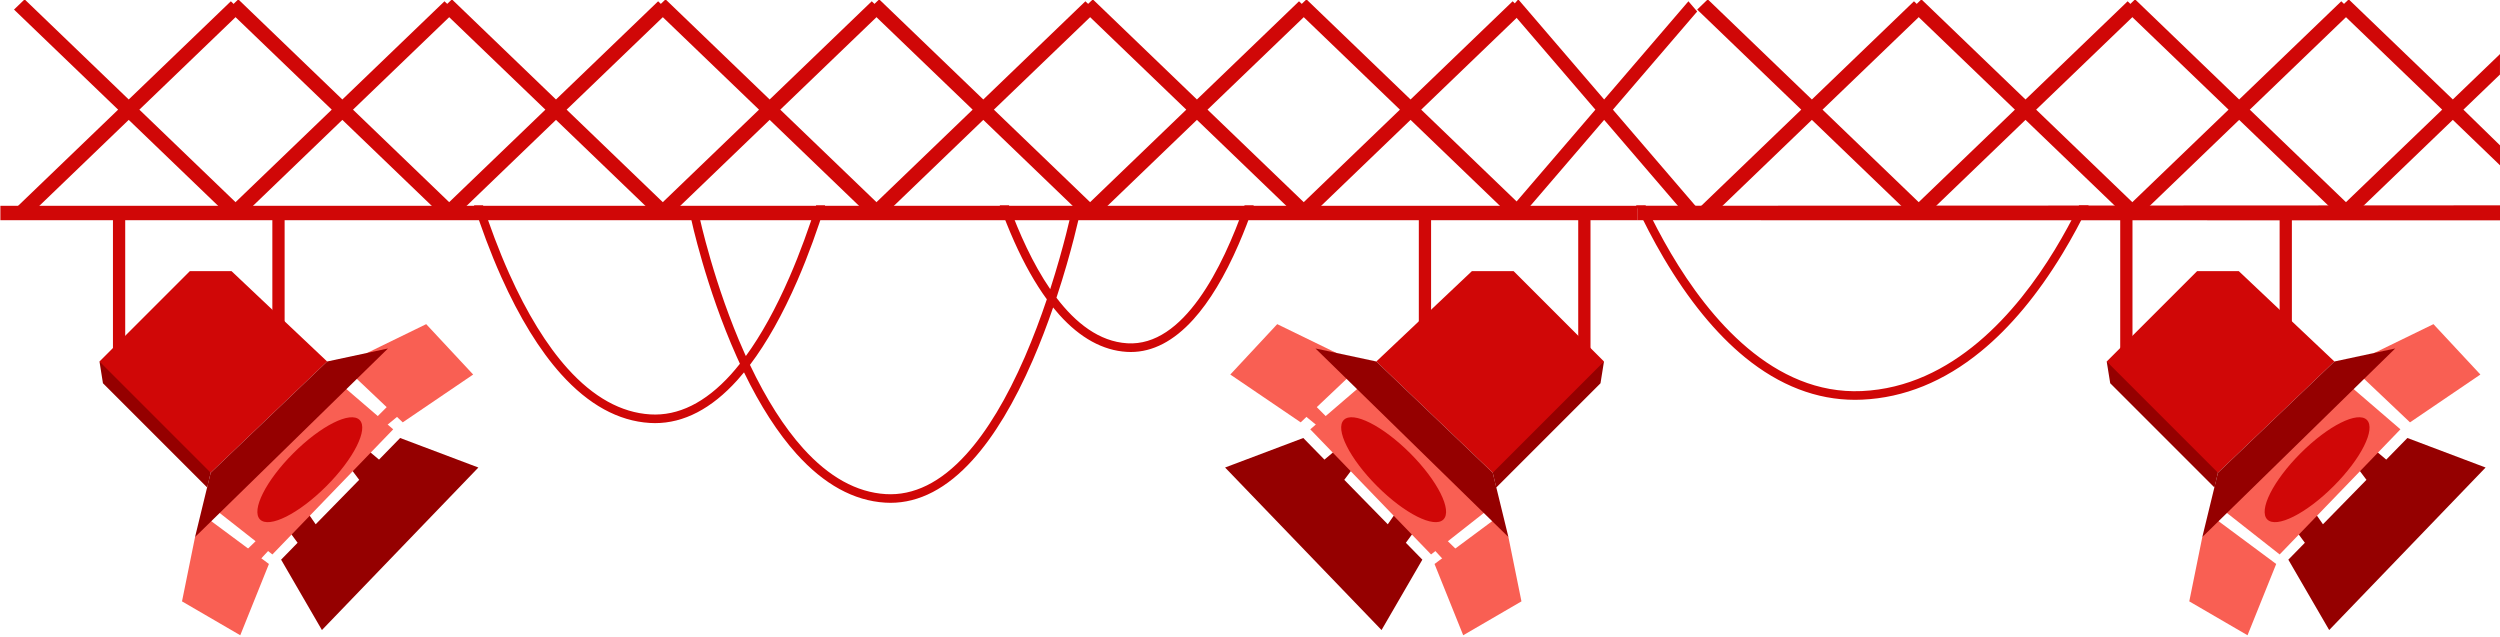
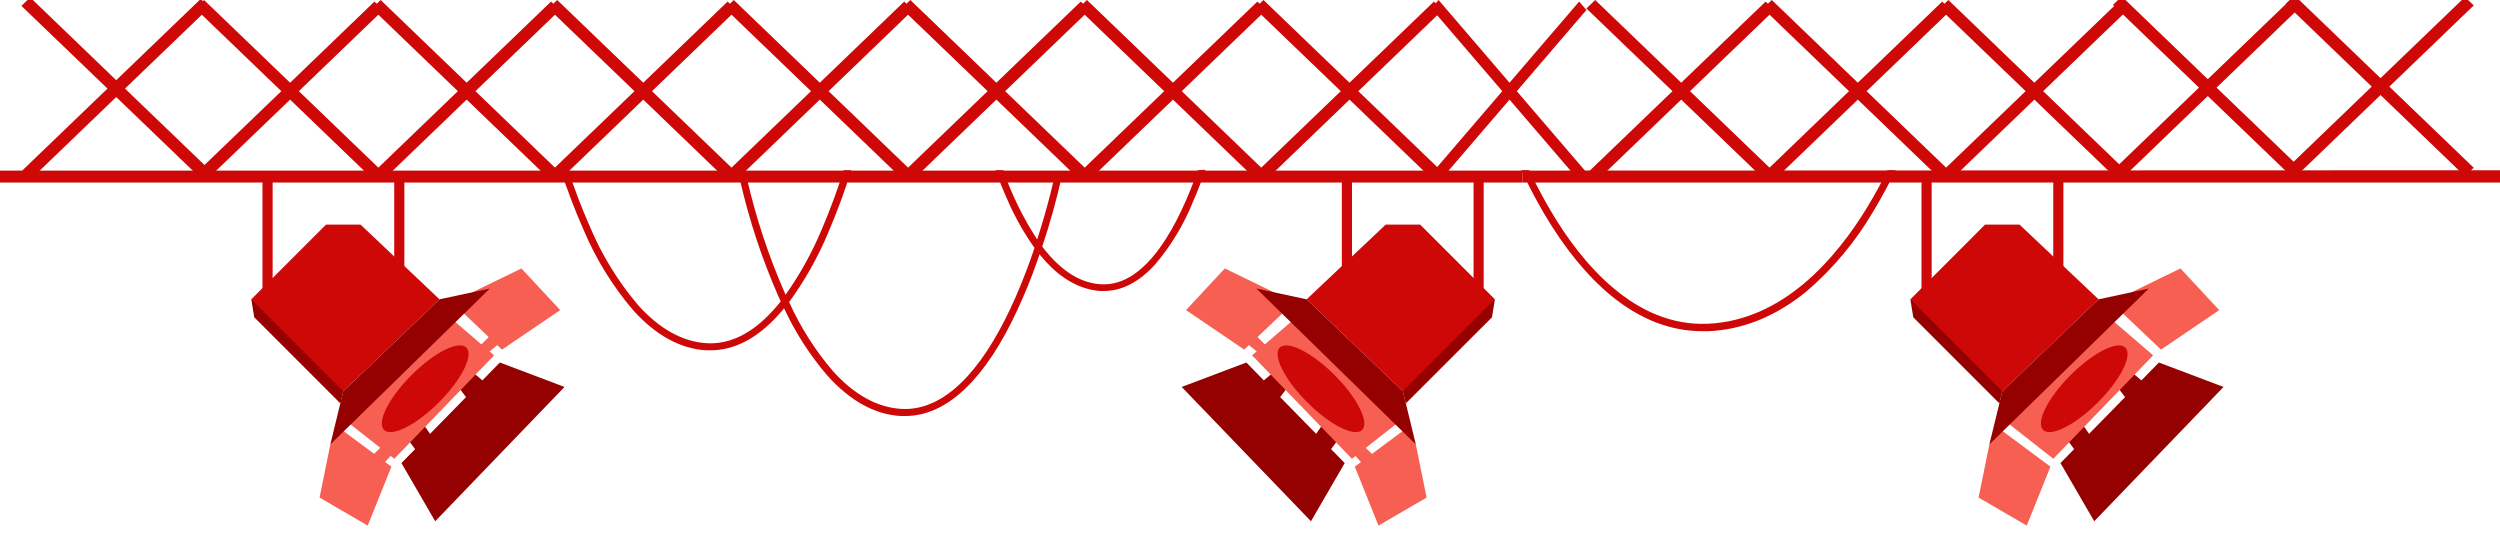
- <svg xmlns="http://www.w3.org/2000/svg" version="1.1" id="Слой_1" x="0" y="0" viewBox="0 0 585 149" xml:space="preserve">
-   <style>.st283{fill:#950000}.st303{fill:#f95f53}.st316{fill:#d00707}</style>
-   <path class="st316" d="M486.51 48.04c-1.65 3.35-3.55 6.88-5.69 10.4-8.85 14.56-23.88 32.11-45.17 33.07-20.65.93-35.67-17-44.64-32.21-2.24-3.8-4.22-7.62-5.95-11.26h-2.22c1.84 3.94 3.98 8.1 6.42 12.25 5.86 9.94 12.28 17.79 19.08 23.34 8.09 6.6 16.75 9.93 25.75 9.93.55 0 1.1-.01 1.65-.04 9.82-.44 19.18-4.24 27.8-11.3 6.85-5.6 13.25-13.27 19.02-22.77 2.36-3.88 4.42-7.75 6.19-11.41h-2.24zm-195.28 0c-5.13 14.6-14.27 33.1-27.45 32.29-6.55-.4-12.06-4.73-16.57-10.66 3.63-10.97 5.45-19.58 5.47-19.7l-1.97-.41c-.02.12-1.68 7.92-4.96 18.1-4.11-5.99-7.31-13.22-9.65-19.61h-2.16c.97 2.72 2.1 5.59 3.39 8.47 2.36 5.28 4.92 9.81 7.63 13.52-1.44 4.28-3.16 8.89-5.14 13.47-4.23 9.73-8.84 17.39-13.71 22.78-5.96 6.59-12.31 9.73-18.86 9.33-6.8-.41-13.31-4.02-19.34-10.73-4.42-4.91-8.59-11.47-12.42-19.51 3.92-5.17 7.64-11.79 11.1-19.74 2.64-6.08 4.8-12.22 6.49-17.59h-2.11c-1.64 5.17-3.72 11.02-6.24 16.81-3.2 7.36-6.62 13.54-10.2 18.45-.1-.22-.2-.43-.3-.65-7.13-15.92-10.54-31.84-10.58-32l-1.96.42c.03.16 3.48 16.26 10.69 32.37.25.56.51 1.12.76 1.67-.7.89-1.41 1.73-2.12 2.52-5.96 6.59-12.31 9.73-18.86 9.33-6.8-.41-13.31-4.02-19.34-10.73-4.91-5.45-9.51-12.93-13.68-22.24-2.48-5.54-4.51-11.08-6.11-15.96h-2.11c1.64 5.08 3.76 10.91 6.37 16.75 4.25 9.5 8.97 17.17 14.02 22.78 6.41 7.12 13.38 10.95 20.73 11.4.42.03.83.04 1.24.04 6.75 0 13.22-3.37 19.24-10.04.53-.59 1.06-1.2 1.58-1.84 3.79 7.81 7.92 14.22 12.3 19.09 6.41 7.12 13.38 10.95 20.73 11.4.42.03.83.04 1.24.04 6.75 0 13.22-3.37 19.24-10.04 5.02-5.55 9.75-13.4 14.06-23.34 1.81-4.17 3.4-8.37 4.76-12.33.49.6.98 1.18 1.48 1.74 4.86 5.4 10.15 8.31 15.74 8.65.32.02.63.03.95.03 5.14 0 10.06-2.56 14.64-7.62 3.79-4.19 7.36-10.11 10.61-17.6a125.1 125.1 0 003.52-9.1h-2.14zM305.71-.15l24.36 23.43L353.96.3l2.49 2.39-23.89 22.97 23.89 22.98-2.49 2.39-23.89-22.98-24.13 23.2-2.48-2.39 24.12-23.2-24.35-23.42z" />
-   <path class="st316" d="M355.27-.15l20.1 23.43L395.09.3l2.05 2.39-19.72 22.97 19.72 22.98-2.05 2.39-19.72-22.98-19.91 23.2-2.05-2.39 19.91-23.2-20.1-23.42zm-99.55 0l24.36 23.43L303.97.3l2.49 2.39-23.9 22.97 23.9 22.98-2.49 2.39-23.89-22.98-24.13 23.2-2.48-2.39 24.12-23.2-24.35-23.42z" />
-   <path class="st316" d="M205.73-.15l24.36 23.43L253.98.3l2.49 2.39-23.9 22.97 23.9 22.98-2.49 2.39-23.89-22.98-24.13 23.2-2.48-2.39 24.12-23.2-24.36-23.42z" />
-   <path class="st316" d="M155.74-.15l24.36 23.43L203.99.3l2.49 2.39-23.9 22.97 23.9 22.98-2.49 2.39-23.89-22.98-24.13 23.2-2.49-2.39 24.13-23.2-24.36-23.42z" />
-   <path class="st316" d="M105.75-.15l24.35 23.43L154 .3l2.48 2.39-23.89 22.97 23.89 22.98-2.48 2.39-23.9-22.98-24.12 23.2-2.49-2.39 24.13-23.2-24.36-23.42z" />
-   <path class="st316" d="M55.76-.15l24.35 23.43L104.01.3l2.48 2.39L82.6 25.66l23.89 22.98-2.48 2.39-23.9-22.98-24.12 23.2-2.49-2.39 24.13-23.2L53.27 2.24z" />
-   <path class="st316" d="M5.76-.15l24.36 23.43L54.02.3l2.48 2.39-23.89 22.97L56.5 48.64l-2.48 2.39-23.9-22.98L6 51.25l-2.49-2.39 24.13-23.2L3.28 2.24z" />
-   <path class="st316" d="M.09 48.15h383.02v3.38H.09zM585 34.01c-2.85-2.78-5.71-5.56-8.56-8.35l8.55-8.22c0-1.6.01-3.19.01-4.79l-11.04 10.62L549.6-.15l-2.49 2.39 24.36 23.42-24.13 23.2 2.49 2.39 24.13-23.2c3.68 3.55 7.36 7.09 11.05 10.64-.01-1.56-.01-3.12-.01-4.68z" />
-   <path class="st316" d="M499.61-.15l24.35 23.43L547.86.3l2.48 2.39-23.89 22.97 23.89 22.98-2.48 2.39-23.9-22.98-24.12 23.2-2.49-2.39 24.13-23.2-24.36-23.42z" />
-   <path class="st316" d="M449.61-.15l24.36 23.43L497.87.3l2.48 2.39-23.89 22.97 23.89 22.98-2.48 2.39-23.9-22.98-24.12 23.2-2.49-2.39 24.13-23.2-24.36-23.42z" />
-   <path class="st316" d="M399.62-.15l24.36 23.43L447.87.3l2.49 2.39-23.89 22.97 23.89 22.98-2.49 2.39-23.89-22.98-24.13 23.2-2.48-2.39 24.12-23.2-24.35-23.42z" />
-   <path class="st316" d="M585 48.05c-67.3.03-134.59.07-201.89.1v3.38l201.89.03v-3.51z" />
-   <path class="st283" d="M23.28 84.59l.81 5.09 24.4 24.4.81-3.46-3.86-14.84z" />
-   <path class="st316" d="M23.28 84.59l21.14-21.14h9.76l22.37 21.14-27.25 26.03z" />
-   <path class="st283" d="M93.63 102.49l-4.94 5.06-3.6-3.03-3.66 4.27 2.62 3.49-10.18 10.4-3.01-4.33-3.25 5.9 2.03 2.76-3.86 3.95 9.55 16.47 36.61-38.03z" />
-   <path class="st303" d="M45.64 125.67l-3.05 15.05 13.63 7.93 6.71-16.68-14.24-10.57zm3.87-7.12l14.23 11.19 28.27-29.28-13.02-11.19zM85.9 82.59l13.83-6.74 10.99 11.79-16.48 11.19-11.59-10.98z" />
-   <path class="st283" d="M76.55 84.59L49.3 110.62l-3.66 15.05 45.15-44.13z" />
-   <path class="st303" d="M87.74 98.02l4.27-4.28 1.83 3.05-4.48 3.67zm-31.12 31.72c.2-.2 7.12-6.91 7.12-6.91l-.81 5.9s-4.47 4.88-4.47 4.68c0-.22-1.84-3.67-1.84-3.67z" />
-   <ellipse transform="rotate(-45.001 72.503 109.916)" class="st316" cx="72.5" cy="109.91" rx="16.47" ry="5.46" />
-   <path class="st316" d="M26.43 49.77h2.87v33.28h-2.87zm37.3 0h2.87v33.28h-2.87z" />
-   <path class="st283" d="M375.33 84.59l-.81 5.09-24.4 24.4-.82-3.46 3.87-14.84z" />
-   <path class="st316" d="M375.33 84.59l-21.14-21.14h-9.77l-22.36 21.14 27.24 26.03z" />
-   <path class="st283" d="M304.97 102.49l4.95 5.06 3.6-3.03 3.66 4.27-2.62 3.49 10.18 10.4 3.01-4.33 3.25 5.9-2.03 2.76 3.86 3.95-9.55 16.47-36.61-38.03z" />
-   <path class="st303" d="M352.97 125.67l3.05 15.05-13.63 7.93-6.71-16.68 14.23-10.57zm-3.87-7.12l-14.23 11.19-28.27-29.28 13.02-11.19zm-36.39-35.96l-13.84-6.74-10.98 11.79 16.47 11.19 11.6-10.98z" />
-   <path class="st283" d="M322.06 84.59l27.24 26.03 3.67 15.05-45.15-44.13z" />
-   <path class="st303" d="M310.87 98.02l-4.27-4.28-1.83 3.05 4.48 3.67zm31.11 31.72c-.2-.2-7.12-6.91-7.12-6.91l.81 5.9s4.47 4.88 4.47 4.68c.01-.22 1.84-3.67 1.84-3.67z" />
-   <path class="st316" d="M329.97 106.05c6.43 6.43 9.92 13.38 7.79 15.51-2.13 2.13-9.08-1.35-15.51-7.79-6.43-6.43-9.92-13.38-7.79-15.51 2.13-2.13 9.07 1.36 15.51 7.79z" />
-   <path transform="rotate(-180 370.743 66.407)" class="st316" d="M369.31 49.77h2.87v33.28h-2.87z" />
-   <path transform="rotate(-180 333.442 66.407)" class="st316" d="M332.01 49.77h2.87v33.28h-2.87z" />
-   <path class="st283" d="M492.97 84.59l.82 5.09 24.4 24.4.81-3.46-3.86-14.84z" />
-   <path class="st316" d="M492.97 84.59l21.15-21.14h9.76l22.37 21.14L519 110.62z" />
-   <path class="st283" d="M563.33 102.49l-4.95 5.06-3.59-3.03-3.66 4.27 2.62 3.49-10.18 10.4-3.01-4.33-3.26 5.9 2.04 2.76-3.87 3.95 9.56 16.47 36.6-38.03z" />
-   <path class="st303" d="M515.34 125.67l-3.05 15.05 13.63 7.93 6.71-16.68-14.24-10.57zm3.87-7.12l14.23 11.19 28.26-29.28-13.01-11.19zm36.38-35.96l13.84-6.74 10.98 11.79-16.47 11.19-11.59-10.98z" />
-   <path class="st283" d="M546.25 84.59L519 110.62l-3.66 15.05 45.14-44.13z" />
-   <path class="st316" d="M538.34 106.05c-6.43 6.43-9.92 13.38-7.79 15.51s9.08-1.35 15.51-7.79c6.43-6.43 9.92-13.38 7.79-15.51-2.13-2.13-9.08 1.36-15.51 7.79zm-42.21-56.28H499v33.28h-2.87zm37.3 0h2.87v33.28h-2.87z" />
+ <svg xmlns="http://www.w3.org/2000/svg" id="Слой_1" data-name="Слой 1" viewBox="0 0 515 110">
+   <defs>
+     <style>.cls-1{fill:#ce0707}.cls-2{fill:#950000}.cls-3{fill:#f75f53}</style>
+   </defs>
+   <path class="cls-1" d="M388.83 35.06c-1.2 2.44-2.58 5-4.14 7.57-6.44 10.6-17.37 23.37-32.86 24.06-15 .68-26-12.37-32.48-23.43-1.63-2.77-3.08-5.55-4.34-8.2h-1.61c1.34 2.87 2.9 5.9 4.67 8.92C322.34 51.21 327 56.92 332 61c5.89 4.8 12.18 7.23 18.73 7.23h1.2c7.15-.32 13.95-3.08 20.23-8.22A64.6 64.6 0 00386 43.37c1.71-2.83 3.21-5.65 4.5-8.31zm-142.08 0c-3.74 10.63-10.39 24.09-20 23.5-4.77-.29-8.77-3.45-12.05-7.76a147.33 147.33 0 004-14.33l-1.43-.3c0 .08-1.22 5.76-3.61 13.16a65.58 65.58 0 01-7-14.27h-1.57c.71 2 1.53 4.07 2.47 6.17a54.66 54.66 0 005.55 9.84c-1.05 3.12-2.3 6.47-3.75 9.8-3.07 7.08-6.43 12.65-10 16.57-4.34 4.8-9 7.08-13.73 6.79-4.94-.3-9.68-2.93-14.07-7.81a59.39 59.39 0 01-9-14.19 70.3 70.3 0 008.08-14.37 131.62 131.62 0 004.72-12.8h-1.56c-1.2 3.77-2.71 8-4.54 12.24a70.4 70.4 0 01-7.43 13.42c-.07-.16-.14-.31-.21-.48a131.93 131.93 0 01-7.7-23.24l-1.43.31a133.44 133.44 0 007.78 23.55c.19.41.37.82.56 1.22-.51.64-1 1.26-1.55 1.83-4.33 4.8-8.95 7.08-13.72 6.79-4.95-.3-9.68-2.93-14.08-7.81a62 62 0 01-9.95-16.18 120.68 120.68 0 01-4.44-11.61h-1.54a123.52 123.52 0 004.64 12.19 63.61 63.61 0 0010.2 16.57c4.66 5.18 9.73 8 15.08 8.3h.9c4.92 0 9.62-2.46 14-7.31.39-.42.77-.87 1.15-1.34a60 60 0 008.95 13.89c4.66 5.18 9.74 8 15.08 8.3h.91c4.91 0 9.62-2.46 14-7.31 3.65-4 7.09-9.75 10.23-17 1.32-3 2.47-6.09 3.46-9 .36.44.72.86 1.08 1.27 3.53 3.92 7.39 6 11.45 6.29h.69c3.75 0 7.33-1.86 10.65-5.55a47 47 0 007.72-12.8c1-2.24 1.83-4.5 2.56-6.63zM260.28 0L278 17.04 295.39.32l1.81 1.74-17.39 16.72L297.2 35.5l-1.81 1.74L278 20.52 260.45 37.4l-1.81-1.74 17.56-16.88-17.73-17.04L260.28 0z" />
+   <path class="cls-1" d="M296.34 0l14.62 17.04L325.31.32l1.49 1.74-14.34 16.72L326.8 35.5l-1.49 1.74-14.35-16.72-14.48 16.88-1.49-1.74 14.48-16.88-14.62-17.04L296.34 0zm-72.43 0l17.72 17.04L259.02.32l1.8 1.74-17.38 16.72 17.38 16.72-1.8 1.74-17.39-16.72-17.56 16.88-1.8-1.74 17.55-16.88L222.1 1.74 223.91 0z" />
+   <path class="cls-1" d="M187.53 0l17.72 17.04L222.64.32l1.81 1.74-17.39 16.72 17.39 16.72-1.81 1.74-17.39-16.72L187.7 37.4l-1.81-1.74 17.56-16.88-17.73-17.04L187.53 0z" />
+   <path class="cls-1" d="M151.16 0l17.72 17.04L186.27.32l1.8 1.74-17.38 16.72 17.38 16.72-1.8 1.74-17.39-16.72-17.55 16.88-1.81-1.74 17.55-16.88-17.72-17.04L151.16 0z" />
+   <path class="cls-1" d="M114.78 0l17.73 17.04L149.89.32l1.81 1.74-17.39 16.72L151.7 35.5l-1.81 1.74-17.38-16.72-17.56 16.88-1.81-1.74 17.56-16.88-17.73-17.04L114.78 0z" />
+   <path class="cls-1" d="M78.41 0l17.72 17.04L113.52.32l1.81 1.74-17.39 16.72 17.39 16.72-1.81 1.74-17.39-16.72L78.58 37.4l-1.81-1.74 17.55-16.88L76.6 1.74 78.41 0z" />
+   <path class="cls-1" d="M42.03 0l17.73 17.04L77.14.32l1.81 1.74-17.39 16.72L78.95 35.5l-1.81 1.74-17.38-16.72L42.2 37.4l-1.81-1.74 17.56-16.88L40.23 1.74 42.03 0z" />
+   <path class="cls-1" d="M0 35.14h313.6v2.46H0zM401.36 0l17.72 17.04L436.47.32l1.81 1.74-17.39 16.72 17.39 16.72-1.81 1.74-17.39-16.72-17.55 16.88-1.81-1.74 17.56-16.88-17.73-17.04L401.36 0z" />
+   <path class="cls-1" d="M364.99 0l17.72 17.04L400.1.32l1.8 1.74-17.38 16.72L401.9 35.5l-1.8 1.74-17.39-16.72-17.56 16.88-1.8-1.74 17.55-16.88-17.72-17.04L364.99 0z" />
+   <path class="cls-1" d="M328.61 0l17.72 17.04L363.72.32l1.81 1.74-17.39 16.72 17.39 16.72-1.81 1.74-17.39-16.72-17.55 16.88-1.81-1.74 17.56-16.88L326.8 1.74 328.61 0z" />
+   <path class="cls-1" d="M515 35.07l-201.4.07v2.46H515z" />
+   <path class="cls-1" d="M437.08-.74l17.72 17.05L472.19-.41 474 1.33l-17.39 16.72L474 34.76l-1.81 1.74-17.39-16.72-17.55 16.88-1.81-1.74 17.55-16.87L435.27 1l1.81-1.74z" />
+   <path class="cls-1" d="M472.67-.94l17.72 17.04L507.78-.62l1.81 1.74-17.39 16.72 17.39 16.72-1.81 1.74-17.39-16.72-17.55 16.88-1.81-1.74 17.55-16.88L470.86.8l1.81-1.74zM6.22-.53l17.72 17.05L41.33-.2l1.81 1.74-17.39 16.71 17.39 16.72-1.81 1.74-17.39-16.72L6.39 36.87l-1.81-1.74 17.56-16.88L4.41 1.21 6.22-.53z" />
+   <path class="cls-2" d="M51.77 61.66l.6 3.7 17.75 17.75.59-2.51-2.81-10.8-16.13-8.14z" />
+   <path class="cls-1" d="M51.77 61.66l15.39-15.39h7.11l16.27 15.39L70.71 80.6 51.77 61.66z" />
+   <path class="cls-2" d="M102.97 74.68l-3.6 3.68-2.62-2.2-2.66 3.11L96 81.81l-7.41 7.56-2.19-3.15-2.37 4.29 1.48 2.01-2.81 2.87 6.95 11.99 26.64-27.67-13.32-5.03z" />
+   <path class="cls-3" d="M68.05 91.55l-2.22 10.95 9.92 5.77 4.88-12.14-10.36-7.69-2.22 3.11zm2.81-5.18l10.36 8.14 20.57-21.31-9.47-8.14-21.46 21.31zM97.34 60.2l10.07-4.9 7.99 8.58-11.99 8.14-8.43-7.99 2.36-3.83z" />
+   <path class="cls-2" d="M90.54 61.66L70.71 80.6l-2.66 10.95 32.85-32.11-10.36 2.22z" />
+   <path class="cls-3" d="M98.68 71.42l3.11-3.1 1.33 2.22-3.26 2.66-1.18-1.78zM76 94.51l5.18-5-.59 4.29s-3.26 3.55-3.26 3.4S76 94.51 76 94.51z" />
+   <ellipse class="cls-1" cx="87.59" cy="80.08" rx="11.99" ry="3.98" transform="rotate(-45 87.59 80.08)" />
+   <path class="cls-1" d="M54.07 36.32h2.09v24.22h-2.09zm27.14 0h2.09v24.22h-2.09z" />
+   <path class="cls-2" d="M307.94 61.66l-.59 3.7-17.76 17.75-.59-2.51 2.81-10.8 16.13-8.14z" />
+   <path class="cls-1" d="M307.94 61.66l-15.39-15.39h-7.1l-16.28 15.39L289 80.6l18.94-18.94z" />
+   <path class="cls-2" d="M256.75 74.68l3.6 3.68 2.61-2.2 2.66 3.11-1.9 2.54 7.4 7.56 2.2-3.15 2.36 4.29-1.48 2.01 2.81 2.87-6.95 11.99-26.63-27.67 13.32-5.03z" />
+   <path class="cls-3" d="M291.66 91.55l2.22 10.95-9.91 5.77-4.88-12.14 10.35-7.69 2.22 3.11zm-2.81-5.18l-10.35 8.14-20.57-21.31 9.47-8.14 21.45 21.31zM262.38 60.2l-10.07-4.9-7.99 8.58 11.98 8.14 8.44-7.99-2.36-3.83z" />
+   <path class="cls-2" d="M269.17 61.66L289 80.6l2.66 10.95-32.84-32.11 10.35 2.22z" />
+   <path class="cls-3" d="M261.04 71.42l-3.11-3.1-1.33 2.22 3.25 2.66 1.19-1.78zm22.63 23.09c-.14-.15-5.17-5-5.17-5l.59 4.29s3.25 3.55 3.25 3.4 1.33-2.69 1.33-2.69z" />
+   <path class="cls-1" d="M274.93 77.27c4.68 4.68 7.22 9.74 5.67 11.29s-6.61-1-11.29-5.67-7.22-9.73-5.67-11.28 6.61.98 11.29 5.66z" />
+   <path class="cls-1" transform="rotate(180 304.6 48.425)" d="M303.56 36.32h2.09v24.22h-2.09z" />
+   <path class="cls-1" transform="rotate(180 277.46 48.425)" d="M276.41 36.32h2.09v24.22h-2.09z" />
+   <path class="cls-2" d="M393.54 61.66l.59 3.7 17.75 17.75.6-2.51-2.82-10.8-16.12-8.14z" />
+   <path class="cls-1" d="M393.54 61.66l15.38-15.39h7.11l16.27 15.39-19.82 18.94-18.94-18.94z" />
+   <path class="cls-2" d="M444.73 74.68l-3.6 3.68-2.61-2.2-2.67 3.11 1.91 2.54-7.41 7.56-2.19-3.15-2.37 4.29 1.48 2.01-2.81 2.87 6.95 11.99 26.64-27.67-13.32-5.03z" />
+   <path class="cls-3" d="M409.81 91.55l-2.22 10.95 9.92 5.77 4.88-12.14-10.36-7.69-2.22 3.11zm2.81-5.18l10.36 8.14 20.57-21.31-9.47-8.14-21.46 21.31zM439.1 60.2l10.07-4.9 7.99 8.58-11.99 8.14-8.43-7.99 2.36-3.83z" />
+   <path class="cls-2" d="M432.3 61.66L412.48 80.6l-2.67 10.95 32.85-32.11-10.36 2.22z" />
+   <path class="cls-1" d="M426.54 77.27c-4.68 4.68-7.21 9.74-5.66 11.29s6.61-1 11.29-5.67 7.21-9.73 5.66-11.28-6.6.98-11.29 5.66zm-30.71-40.95h2.09v24.22h-2.09zm27.14 0h2.09v24.22h-2.09z" />
</svg>
